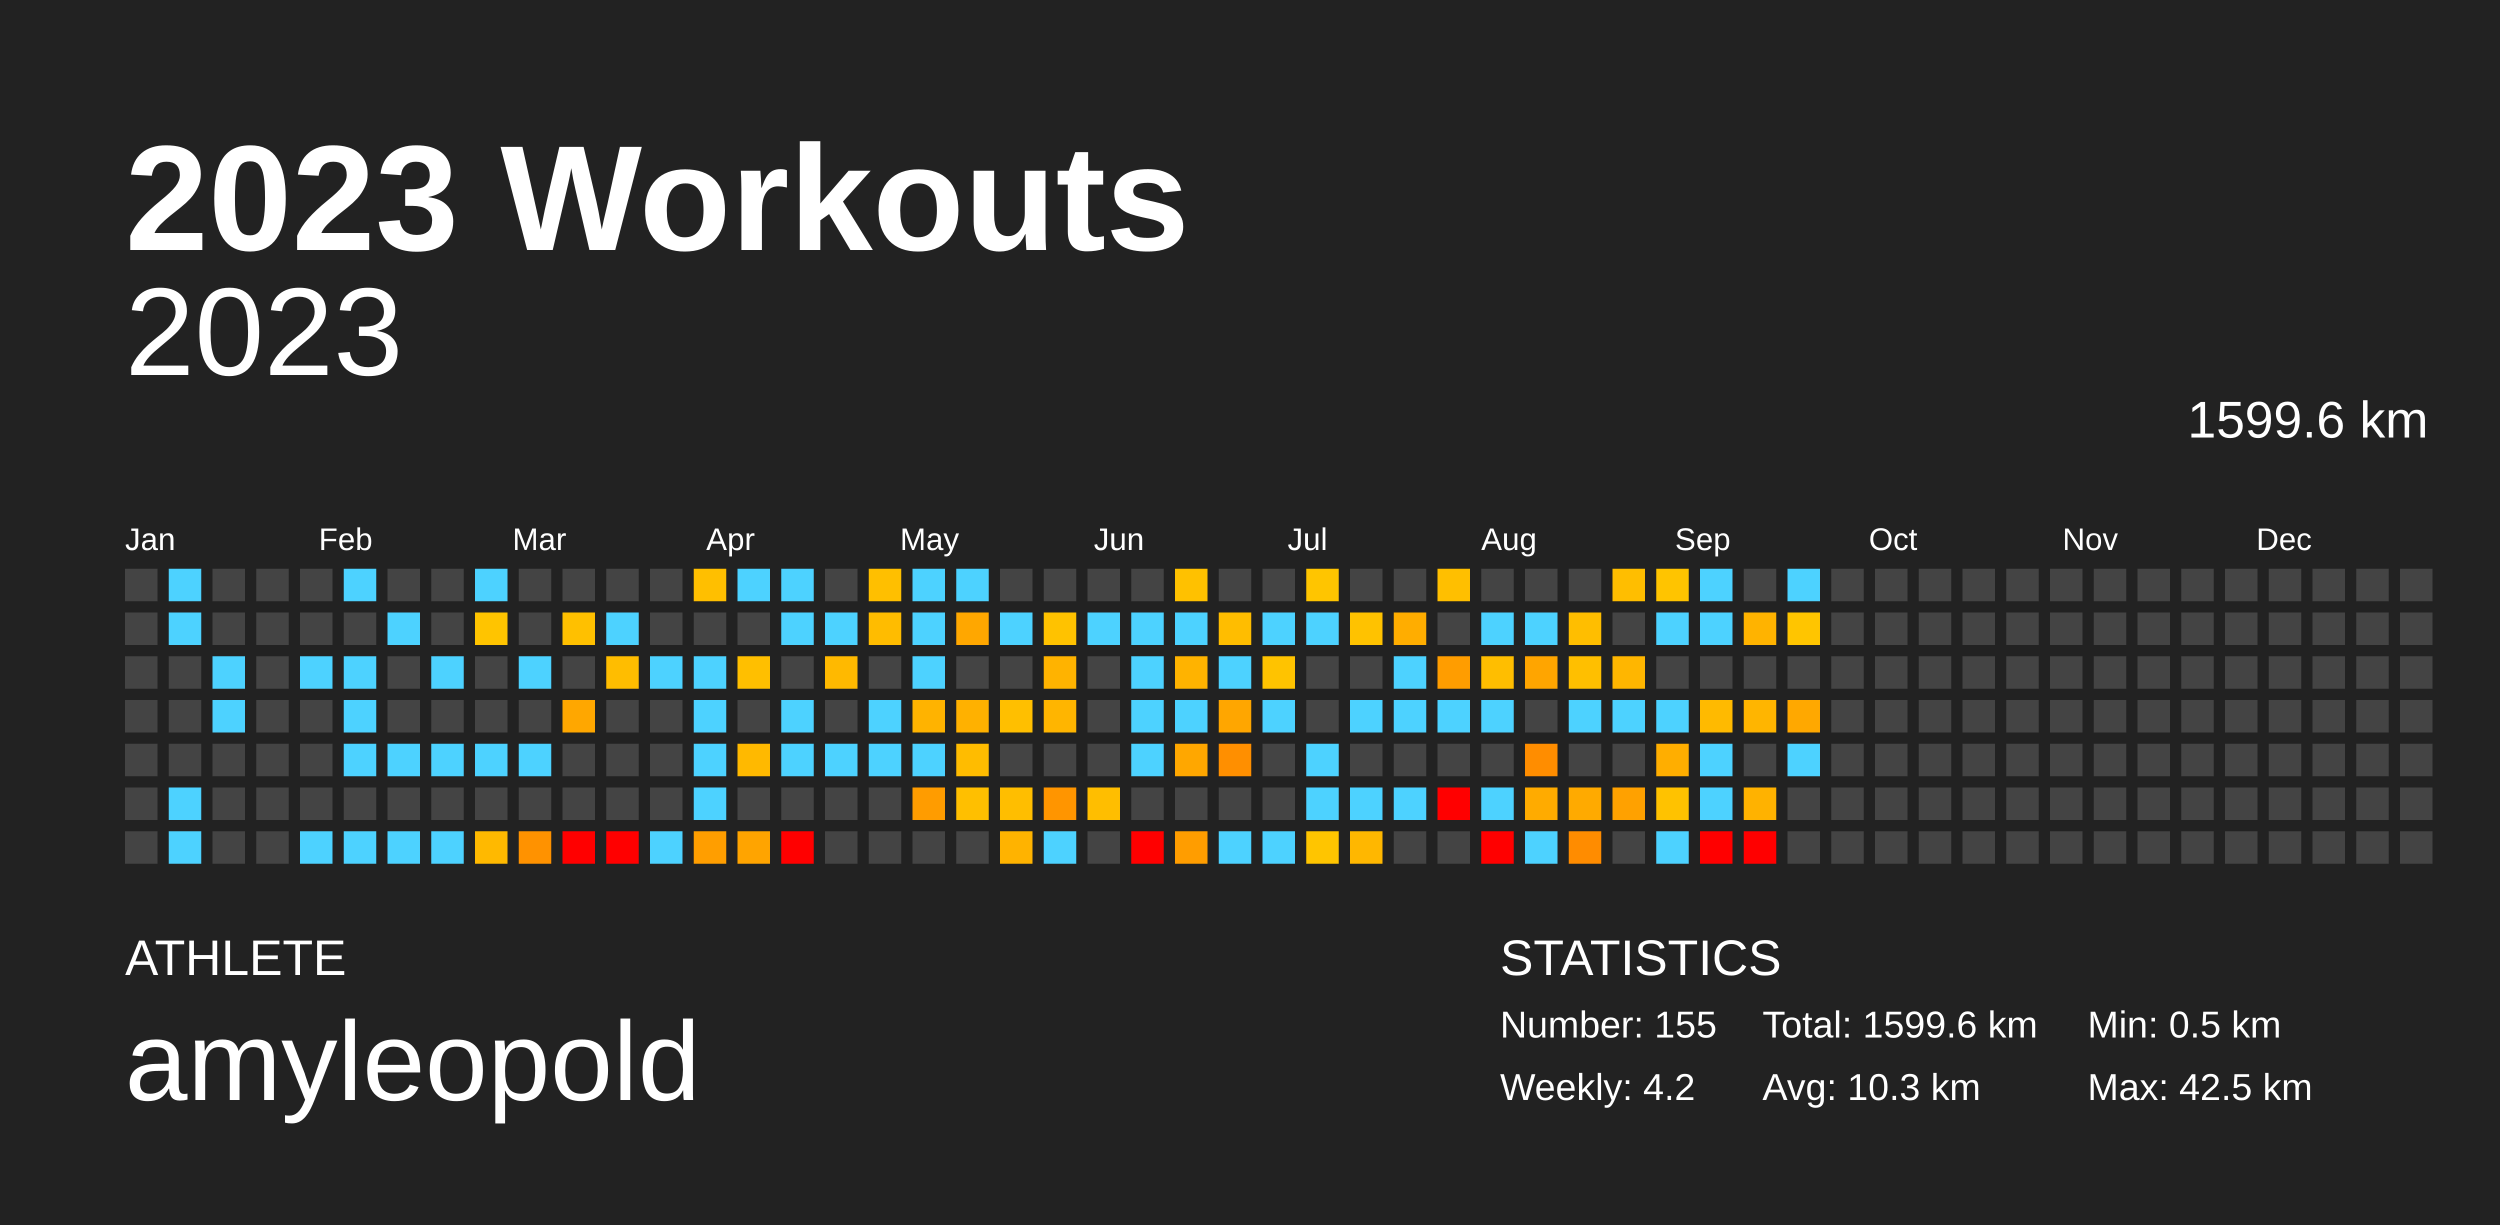
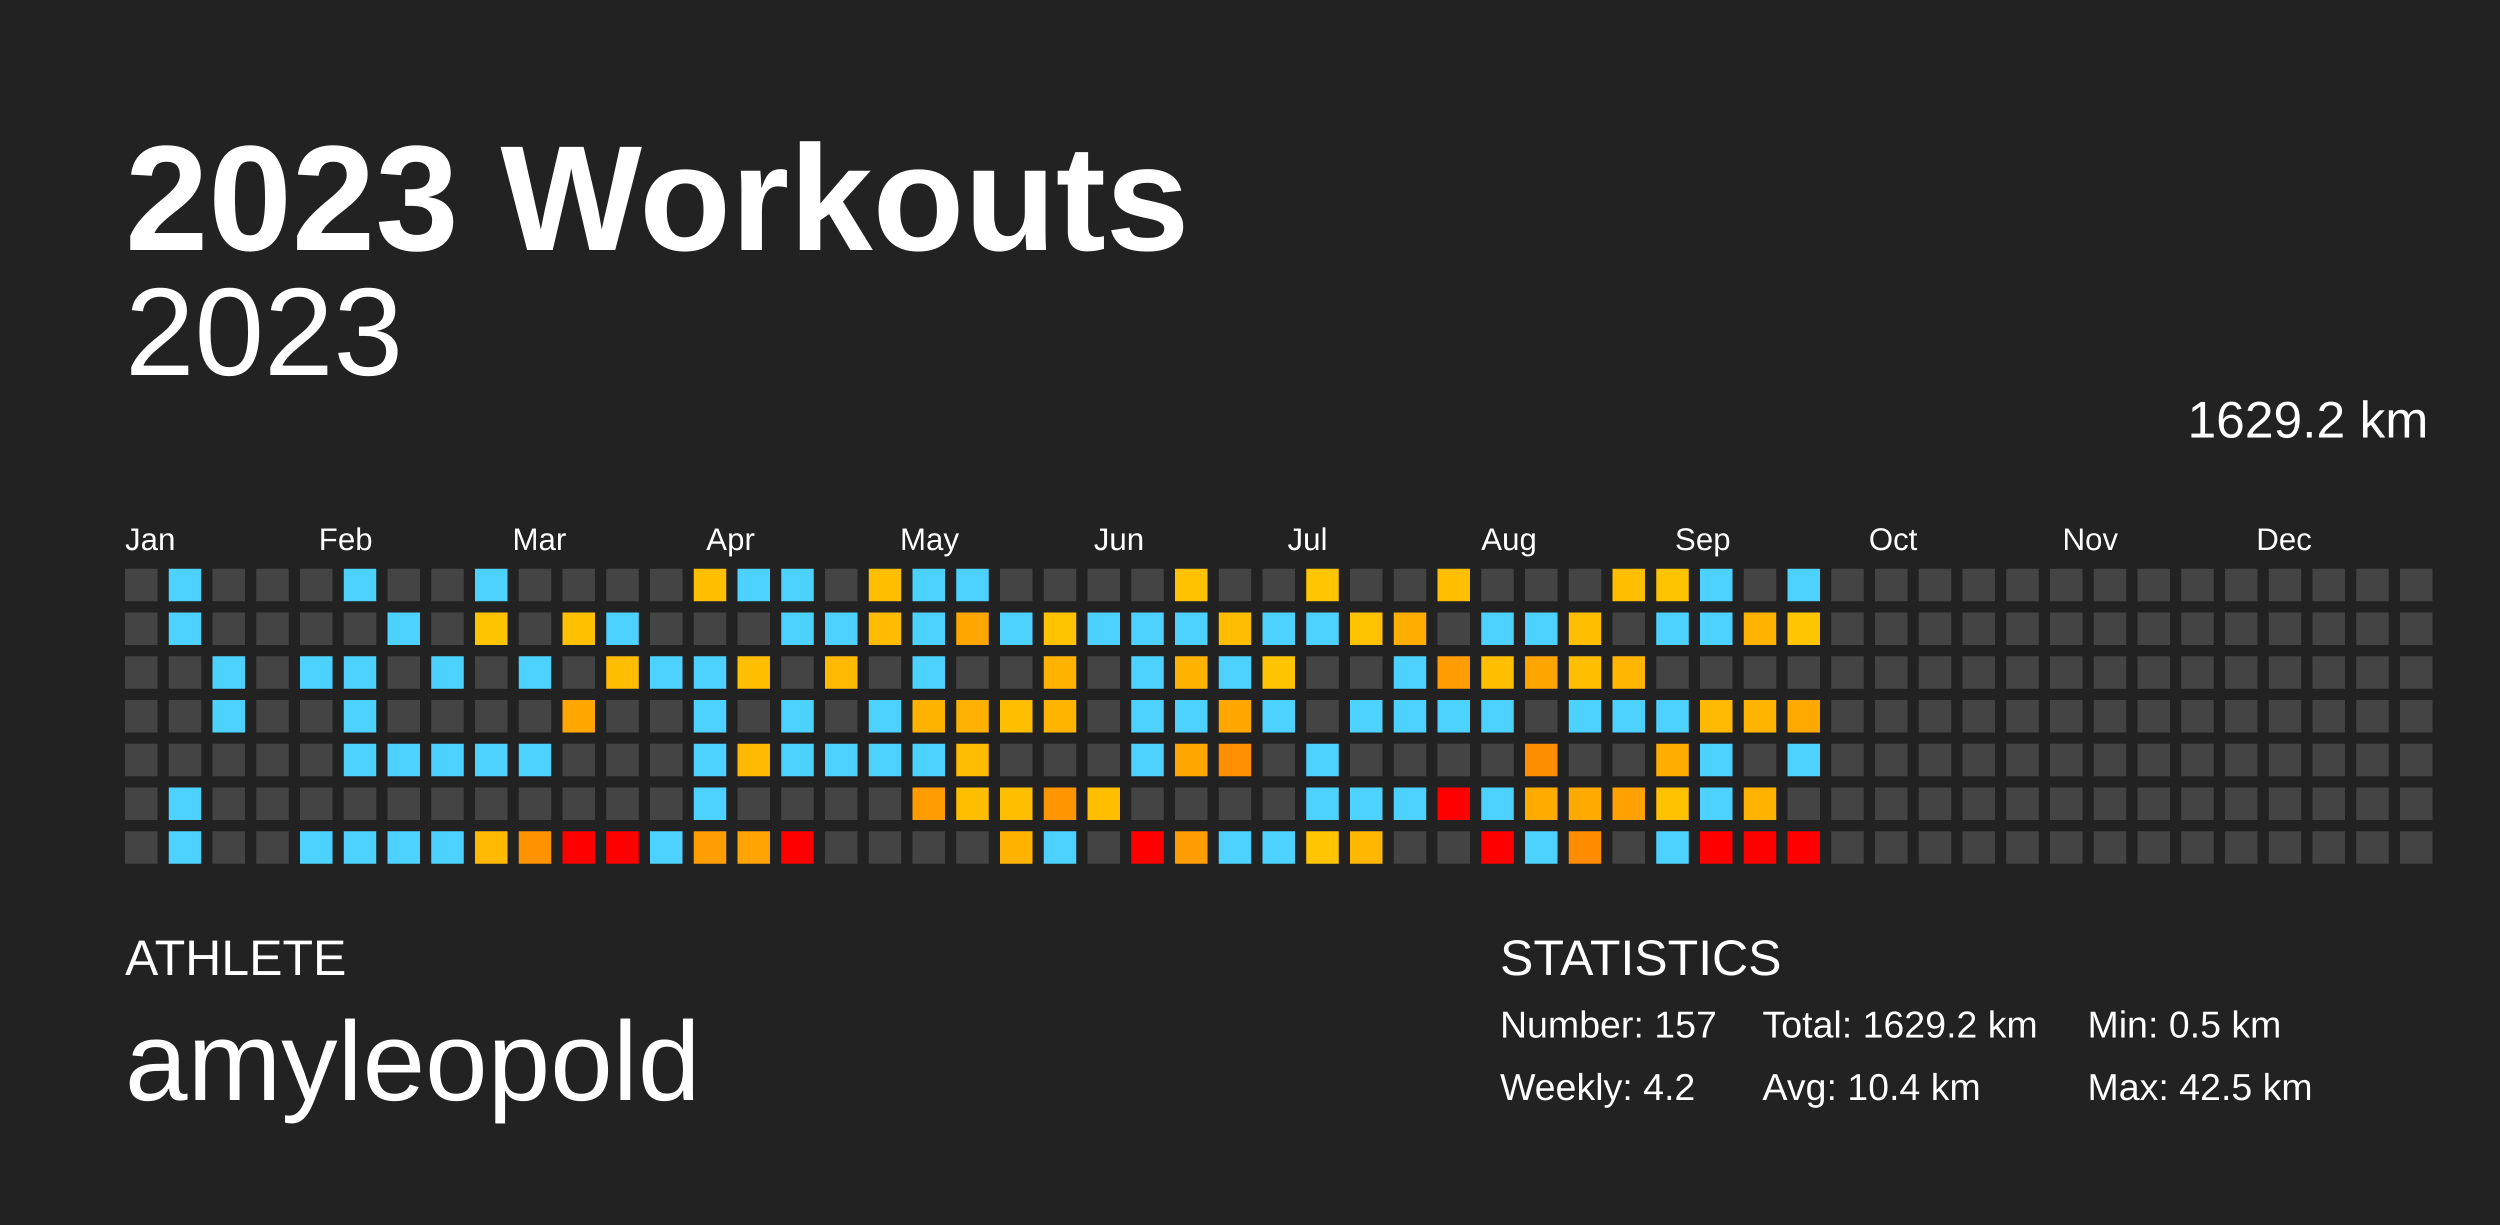
<svg xmlns="http://www.w3.org/2000/svg" baseProfile="full" height="98mm" version="1.1" viewBox="0,0,200,98" width="200mm">
  <defs />
  <rect fill="#222222" height="98" width="200" x="0" y="0" />
  <text fill="#FFFFFF" style="font-size:12px; font-family:Arial; font-weight:bold;" x="10" y="20">2023 Workouts</text>
  <text fill="#FFFFFF" style="font-size:4px; font-family:Arial" x="10" y="78">ATHLETE</text>
  <text fill="#FFFFFF" style="font-size:9px; font-family:Arial" x="10" y="88">amyleopold</text>
  <text fill="#FFFFFF" style="font-size:4px; font-family:Arial" x="120" y="78">STATISTICS</text>
-   <text fill="#FFFFFF" style="font-size:3px; font-family:Arial" x="120" y="83">Number: 155</text>
+   <text fill="#FFFFFF" style="font-size:3px; font-family:Arial" x="120" y="83">Number: 157</text>
  <text fill="#FFFFFF" style="font-size:3px; font-family:Arial" x="120" y="88">Weekly: 4.2</text>
-   <text fill="#FFFFFF" style="font-size:3px; font-family:Arial" x="141" y="83">Total: 1599.6 km</text>
-   <text fill="#FFFFFF" style="font-size:3px; font-family:Arial" x="141" y="88">Avg: 10.3 km</text>
+   <text fill="#FFFFFF" style="font-size:3px; font-family:Arial" x="141" y="83">Total: 1629.2 km</text>
+   <text fill="#FFFFFF" style="font-size:3px; font-family:Arial" x="141" y="88">Avg: 10.4 km</text>
  <text fill="#FFFFFF" style="font-size:3px; font-family:Arial" x="167" y="83">Min: 0.5 km</text>
  <text fill="#FFFFFF" style="font-size:3px; font-family:Arial" x="167" y="88">Max: 42.5 km</text>
  <text alignment-baseline="hanging" fill="#FFFFFF" style="font-size:10.0px; font-family:Arial;" x="10" y="30">2023</text>
-   <text alignment-baseline="hanging" fill="#FFFFFF" style="font-size:4.125px; font-family:Arial;" x="175" y="35">1599.6 km</text>
+   <text alignment-baseline="hanging" fill="#FFFFFF" style="font-size:4.125px; font-family:Arial;" x="175" y="35">1629.2 km</text>
  <text fill="#FFFFFF" style="font-size:2.5px; font-family:Arial" x="10.0" y="44">Jan</text>
  <text fill="#FFFFFF" style="font-size:2.5px; font-family:Arial" x="25.5" y="44">Feb</text>
  <text fill="#FFFFFF" style="font-size:2.5px; font-family:Arial" x="41.0" y="44">Mar</text>
  <text fill="#FFFFFF" style="font-size:2.5px; font-family:Arial" x="56.5" y="44">Apr</text>
  <text fill="#FFFFFF" style="font-size:2.5px; font-family:Arial" x="72.0" y="44">May</text>
  <text fill="#FFFFFF" style="font-size:2.5px; font-family:Arial" x="87.5" y="44">Jun</text>
  <text fill="#FFFFFF" style="font-size:2.5px; font-family:Arial" x="103.0" y="44">Jul</text>
  <text fill="#FFFFFF" style="font-size:2.5px; font-family:Arial" x="118.5" y="44">Aug</text>
  <text fill="#FFFFFF" style="font-size:2.5px; font-family:Arial" x="134.0" y="44">Sep</text>
  <text fill="#FFFFFF" style="font-size:2.5px; font-family:Arial" x="149.5" y="44">Oct</text>
  <text fill="#FFFFFF" style="font-size:2.5px; font-family:Arial" x="165.0" y="44">Nov</text>
  <text fill="#FFFFFF" style="font-size:2.5px; font-family:Arial" x="180.5" y="44">Dec</text>
  <rect fill="#444444" height="2.6" width="2.6" x="10.0" y="45.5" />
  <rect fill="#444444" height="2.6" width="2.6" x="10.0" y="49.0" />
  <rect fill="#444444" height="2.6" width="2.6" x="10.0" y="52.5" />
  <rect fill="#444444" height="2.6" width="2.6" x="10.0" y="56.0" />
  <rect fill="#444444" height="2.6" width="2.6" x="10.0" y="59.5" />
  <rect fill="#444444" height="2.6" width="2.6" x="10.0" y="63.0" />
  <rect fill="#444444" height="2.6" width="2.6" x="10.0" y="66.5" />
  <rect fill="#4dd2ff" height="2.6" width="2.6" x="13.5" y="45.5" />
  <rect fill="#4dd2ff" height="2.6" width="2.6" x="13.5" y="49.0" />
  <rect fill="#444444" height="2.6" width="2.6" x="13.5" y="52.5" />
  <rect fill="#444444" height="2.6" width="2.6" x="13.5" y="56.0" />
  <rect fill="#444444" height="2.6" width="2.6" x="13.5" y="59.5" />
  <rect fill="#4dd2ff" height="2.6" width="2.6" x="13.5" y="63.0" />
  <rect fill="#4dd2ff" height="2.6" width="2.6" x="13.5" y="66.5" />
  <rect fill="#444444" height="2.6" width="2.6" x="17.0" y="45.5" />
  <rect fill="#444444" height="2.6" width="2.6" x="17.0" y="49.0" />
  <rect fill="#4dd2ff" height="2.6" width="2.6" x="17.0" y="52.5" />
  <rect fill="#4dd2ff" height="2.6" width="2.6" x="17.0" y="56.0" />
  <rect fill="#444444" height="2.6" width="2.6" x="17.0" y="59.5" />
  <rect fill="#444444" height="2.6" width="2.6" x="17.0" y="63.0" />
  <rect fill="#444444" height="2.6" width="2.6" x="17.0" y="66.5" />
  <rect fill="#444444" height="2.6" width="2.6" x="20.5" y="45.5" />
  <rect fill="#444444" height="2.6" width="2.6" x="20.5" y="49.0" />
  <rect fill="#444444" height="2.6" width="2.6" x="20.5" y="52.5" />
  <rect fill="#444444" height="2.6" width="2.6" x="20.5" y="56.0" />
  <rect fill="#444444" height="2.6" width="2.6" x="20.5" y="59.5" />
  <rect fill="#444444" height="2.6" width="2.6" x="20.5" y="63.0" />
  <rect fill="#444444" height="2.6" width="2.6" x="20.5" y="66.5" />
  <rect fill="#444444" height="2.6" width="2.6" x="24.0" y="45.5" />
  <rect fill="#444444" height="2.6" width="2.6" x="24.0" y="49.0" />
  <rect fill="#4dd2ff" height="2.6" width="2.6" x="24.0" y="52.5" />
  <rect fill="#444444" height="2.6" width="2.6" x="24.0" y="56.0" />
  <rect fill="#444444" height="2.6" width="2.6" x="24.0" y="59.5" />
  <rect fill="#444444" height="2.6" width="2.6" x="24.0" y="63.0" />
  <rect fill="#4dd2ff" height="2.6" width="2.6" x="24.0" y="66.5" />
  <rect fill="#4dd2ff" height="2.6" width="2.6" x="27.5" y="45.5" />
  <rect fill="#444444" height="2.6" width="2.6" x="27.5" y="49.0" />
  <rect fill="#4dd2ff" height="2.6" width="2.6" x="27.5" y="52.5" />
  <rect fill="#4dd2ff" height="2.6" width="2.6" x="27.5" y="56.0" />
  <rect fill="#4dd2ff" height="2.6" width="2.6" x="27.5" y="59.5" />
  <rect fill="#444444" height="2.6" width="2.6" x="27.5" y="63.0" />
  <rect fill="#4dd2ff" height="2.6" width="2.6" x="27.5" y="66.5" />
  <rect fill="#444444" height="2.6" width="2.6" x="31.0" y="45.5" />
  <rect fill="#4dd2ff" height="2.6" width="2.6" x="31.0" y="49.0" />
  <rect fill="#444444" height="2.6" width="2.6" x="31.0" y="52.5" />
  <rect fill="#444444" height="2.6" width="2.6" x="31.0" y="56.0" />
  <rect fill="#4dd2ff" height="2.6" width="2.6" x="31.0" y="59.5" />
  <rect fill="#444444" height="2.6" width="2.6" x="31.0" y="63.0" />
  <rect fill="#4dd2ff" height="2.6" width="2.6" x="31.0" y="66.5" />
  <rect fill="#444444" height="2.6" width="2.6" x="34.5" y="45.5" />
  <rect fill="#444444" height="2.6" width="2.6" x="34.5" y="49.0" />
  <rect fill="#4dd2ff" height="2.6" width="2.6" x="34.5" y="52.5" />
  <rect fill="#444444" height="2.6" width="2.6" x="34.5" y="56.0" />
  <rect fill="#4dd2ff" height="2.6" width="2.6" x="34.5" y="59.5" />
  <rect fill="#444444" height="2.6" width="2.6" x="34.5" y="63.0" />
  <rect fill="#4dd2ff" height="2.6" width="2.6" x="34.5" y="66.5" />
  <rect fill="#4dd2ff" height="2.6" width="2.6" x="38.0" y="45.5" />
  <rect fill="#ffc400" height="2.6" width="2.6" x="38.0" y="49.0" />
  <rect fill="#444444" height="2.6" width="2.6" x="38.0" y="52.5" />
  <rect fill="#444444" height="2.6" width="2.6" x="38.0" y="56.0" />
  <rect fill="#4dd2ff" height="2.6" width="2.6" x="38.0" y="59.5" />
  <rect fill="#444444" height="2.6" width="2.6" x="38.0" y="63.0" />
  <rect fill="#ffb900" height="2.6" width="2.6" x="38.0" y="66.5" />
  <rect fill="#444444" height="2.6" width="2.6" x="41.5" y="45.5" />
  <rect fill="#444444" height="2.6" width="2.6" x="41.5" y="49.0" />
  <rect fill="#4dd2ff" height="2.6" width="2.6" x="41.5" y="52.5" />
  <rect fill="#444444" height="2.6" width="2.6" x="41.5" y="56.0" />
  <rect fill="#4dd2ff" height="2.6" width="2.6" x="41.5" y="59.5" />
  <rect fill="#444444" height="2.6" width="2.6" x="41.5" y="63.0" />
  <rect fill="#ff9200" height="2.6" width="2.6" x="41.5" y="66.5" />
  <rect fill="#444444" height="2.6" width="2.6" x="45.0" y="45.5" />
  <rect fill="#ffc000" height="2.6" width="2.6" x="45.0" y="49.0" />
  <rect fill="#444444" height="2.6" width="2.6" x="45.0" y="52.5" />
  <rect fill="#ffa700" height="2.6" width="2.6" x="45.0" y="56.0" />
  <rect fill="#444444" height="2.6" width="2.6" x="45.0" y="59.5" />
  <rect fill="#444444" height="2.6" width="2.6" x="45.0" y="63.0" />
  <rect fill="red" height="2.6" width="2.6" x="45.0" y="66.5" />
  <rect fill="#444444" height="2.6" width="2.6" x="48.5" y="45.5" />
  <rect fill="#4dd2ff" height="2.6" width="2.6" x="48.5" y="49.0" />
  <rect fill="#ffbd00" height="2.6" width="2.6" x="48.5" y="52.5" />
  <rect fill="#444444" height="2.6" width="2.6" x="48.5" y="56.0" />
  <rect fill="#444444" height="2.6" width="2.6" x="48.5" y="59.5" />
  <rect fill="#444444" height="2.6" width="2.6" x="48.5" y="63.0" />
  <rect fill="red" height="2.6" width="2.6" x="48.5" y="66.5" />
  <rect fill="#444444" height="2.6" width="2.6" x="52.0" y="45.5" />
  <rect fill="#444444" height="2.6" width="2.6" x="52.0" y="49.0" />
  <rect fill="#4dd2ff" height="2.6" width="2.6" x="52.0" y="52.5" />
  <rect fill="#444444" height="2.6" width="2.6" x="52.0" y="56.0" />
  <rect fill="#444444" height="2.6" width="2.6" x="52.0" y="59.5" />
  <rect fill="#444444" height="2.6" width="2.6" x="52.0" y="63.0" />
  <rect fill="#4dd2ff" height="2.6" width="2.6" x="52.0" y="66.5" />
  <rect fill="#ffbf00" height="2.6" width="2.6" x="55.5" y="45.5" />
  <rect fill="#444444" height="2.6" width="2.6" x="55.5" y="49.0" />
  <rect fill="#4dd2ff" height="2.6" width="2.6" x="55.5" y="52.5" />
  <rect fill="#4dd2ff" height="2.6" width="2.6" x="55.5" y="56.0" />
  <rect fill="#4dd2ff" height="2.6" width="2.6" x="55.5" y="59.5" />
  <rect fill="#4dd2ff" height="2.6" width="2.6" x="55.5" y="63.0" />
  <rect fill="#ff9e00" height="2.6" width="2.6" x="55.5" y="66.5" />
  <rect fill="#4dd2ff" height="2.6" width="2.6" x="59.0" y="45.5" />
  <rect fill="#444444" height="2.6" width="2.6" x="59.0" y="49.0" />
  <rect fill="#ffbf00" height="2.6" width="2.6" x="59.0" y="52.5" />
  <rect fill="#444444" height="2.6" width="2.6" x="59.0" y="56.0" />
  <rect fill="#ffb900" height="2.6" width="2.6" x="59.0" y="59.5" />
  <rect fill="#444444" height="2.6" width="2.6" x="59.0" y="63.0" />
  <rect fill="#ffa400" height="2.6" width="2.6" x="59.0" y="66.5" />
  <rect fill="#4dd2ff" height="2.6" width="2.6" x="62.5" y="45.5" />
  <rect fill="#4dd2ff" height="2.6" width="2.6" x="62.5" y="49.0" />
  <rect fill="#444444" height="2.6" width="2.6" x="62.5" y="52.5" />
  <rect fill="#4dd2ff" height="2.6" width="2.6" x="62.5" y="56.0" />
  <rect fill="#4dd2ff" height="2.6" width="2.6" x="62.5" y="59.5" />
  <rect fill="#444444" height="2.6" width="2.6" x="62.5" y="63.0" />
  <rect fill="red" height="2.6" width="2.6" x="62.5" y="66.5" />
  <rect fill="#444444" height="2.6" width="2.6" x="66.0" y="45.5" />
  <rect fill="#4dd2ff" height="2.6" width="2.6" x="66.0" y="49.0" />
  <rect fill="#ffb900" height="2.6" width="2.6" x="66.0" y="52.5" />
  <rect fill="#444444" height="2.6" width="2.6" x="66.0" y="56.0" />
  <rect fill="#4dd2ff" height="2.6" width="2.6" x="66.0" y="59.5" />
  <rect fill="#444444" height="2.6" width="2.6" x="66.0" y="63.0" />
  <rect fill="#444444" height="2.6" width="2.6" x="66.0" y="66.5" />
  <rect fill="#ffbf00" height="2.6" width="2.6" x="69.5" y="45.5" />
  <rect fill="#ffbc00" height="2.6" width="2.6" x="69.5" y="49.0" />
  <rect fill="#444444" height="2.6" width="2.6" x="69.5" y="52.5" />
  <rect fill="#4dd2ff" height="2.6" width="2.6" x="69.5" y="56.0" />
  <rect fill="#4dd2ff" height="2.6" width="2.6" x="69.5" y="59.5" />
  <rect fill="#444444" height="2.6" width="2.6" x="69.5" y="63.0" />
  <rect fill="#444444" height="2.6" width="2.6" x="69.5" y="66.5" />
  <rect fill="#4dd2ff" height="2.6" width="2.6" x="73.0" y="45.5" />
  <rect fill="#4dd2ff" height="2.6" width="2.6" x="73.0" y="49.0" />
  <rect fill="#4dd2ff" height="2.6" width="2.6" x="73.0" y="52.5" />
  <rect fill="#ffb300" height="2.6" width="2.6" x="73.0" y="56.0" />
  <rect fill="#4dd2ff" height="2.6" width="2.6" x="73.0" y="59.5" />
  <rect fill="#ff9c00" height="2.6" width="2.6" x="73.0" y="63.0" />
  <rect fill="#444444" height="2.6" width="2.6" x="73.0" y="66.5" />
  <rect fill="#4dd2ff" height="2.6" width="2.6" x="76.5" y="45.5" />
  <rect fill="#ffa700" height="2.6" width="2.6" x="76.5" y="49.0" />
  <rect fill="#444444" height="2.6" width="2.6" x="76.5" y="52.5" />
  <rect fill="#ffb100" height="2.6" width="2.6" x="76.5" y="56.0" />
  <rect fill="#ffbc00" height="2.6" width="2.6" x="76.5" y="59.5" />
  <rect fill="#ffbf00" height="2.6" width="2.6" x="76.5" y="63.0" />
  <rect fill="#444444" height="2.6" width="2.6" x="76.5" y="66.5" />
  <rect fill="#444444" height="2.6" width="2.6" x="80.0" y="45.5" />
  <rect fill="#4dd2ff" height="2.6" width="2.6" x="80.0" y="49.0" />
  <rect fill="#444444" height="2.6" width="2.6" x="80.0" y="52.5" />
  <rect fill="#ffbf00" height="2.6" width="2.6" x="80.0" y="56.0" />
  <rect fill="#444444" height="2.6" width="2.6" x="80.0" y="59.5" />
  <rect fill="#ffbe00" height="2.6" width="2.6" x="80.0" y="63.0" />
  <rect fill="#ffb300" height="2.6" width="2.6" x="80.0" y="66.5" />
  <rect fill="#444444" height="2.6" width="2.6" x="83.5" y="45.5" />
  <rect fill="#ffc200" height="2.6" width="2.6" x="83.5" y="49.0" />
  <rect fill="#ffb300" height="2.6" width="2.6" x="83.5" y="52.5" />
  <rect fill="#ffb500" height="2.6" width="2.6" x="83.5" y="56.0" />
  <rect fill="#444444" height="2.6" width="2.6" x="83.5" y="59.5" />
  <rect fill="#ff9500" height="2.6" width="2.6" x="83.5" y="63.0" />
  <rect fill="#4dd2ff" height="2.6" width="2.6" x="83.5" y="66.5" />
  <rect fill="#444444" height="2.6" width="2.6" x="87.0" y="45.5" />
  <rect fill="#4dd2ff" height="2.6" width="2.6" x="87.0" y="49.0" />
  <rect fill="#444444" height="2.6" width="2.6" x="87.0" y="52.5" />
  <rect fill="#444444" height="2.6" width="2.6" x="87.0" y="56.0" />
  <rect fill="#444444" height="2.6" width="2.6" x="87.0" y="59.5" />
  <rect fill="#ffbe00" height="2.6" width="2.6" x="87.0" y="63.0" />
  <rect fill="#444444" height="2.6" width="2.6" x="87.0" y="66.5" />
  <rect fill="#444444" height="2.6" width="2.6" x="90.5" y="45.5" />
  <rect fill="#4dd2ff" height="2.6" width="2.6" x="90.5" y="49.0" />
  <rect fill="#4dd2ff" height="2.6" width="2.6" x="90.5" y="52.5" />
  <rect fill="#4dd2ff" height="2.6" width="2.6" x="90.5" y="56.0" />
  <rect fill="#4dd2ff" height="2.6" width="2.6" x="90.5" y="59.5" />
  <rect fill="#444444" height="2.6" width="2.6" x="90.5" y="63.0" />
  <rect fill="red" height="2.6" width="2.6" x="90.5" y="66.5" />
  <rect fill="#ffc100" height="2.6" width="2.6" x="94.0" y="45.5" />
  <rect fill="#4dd2ff" height="2.6" width="2.6" x="94.0" y="49.0" />
  <rect fill="#ffb300" height="2.6" width="2.6" x="94.0" y="52.5" />
  <rect fill="#4dd2ff" height="2.6" width="2.6" x="94.0" y="56.0" />
  <rect fill="#ffa700" height="2.6" width="2.6" x="94.0" y="59.5" />
  <rect fill="#444444" height="2.6" width="2.6" x="94.0" y="63.0" />
  <rect fill="#ff9d00" height="2.6" width="2.6" x="94.0" y="66.5" />
  <rect fill="#444444" height="2.6" width="2.6" x="97.5" y="45.5" />
  <rect fill="#ffbd00" height="2.6" width="2.6" x="97.5" y="49.0" />
  <rect fill="#4dd2ff" height="2.6" width="2.6" x="97.5" y="52.5" />
  <rect fill="#ffa600" height="2.6" width="2.6" x="97.5" y="56.0" />
  <rect fill="#ff8f00" height="2.6" width="2.6" x="97.5" y="59.5" />
  <rect fill="#444444" height="2.6" width="2.6" x="97.5" y="63.0" />
  <rect fill="#4dd2ff" height="2.6" width="2.6" x="97.5" y="66.5" />
  <rect fill="#444444" height="2.6" width="2.6" x="101.0" y="45.5" />
  <rect fill="#4dd2ff" height="2.6" width="2.6" x="101.0" y="49.0" />
  <rect fill="#ffc300" height="2.6" width="2.6" x="101.0" y="52.5" />
  <rect fill="#4dd2ff" height="2.6" width="2.6" x="101.0" y="56.0" />
  <rect fill="#444444" height="2.6" width="2.6" x="101.0" y="59.5" />
  <rect fill="#444444" height="2.6" width="2.6" x="101.0" y="63.0" />
  <rect fill="#4dd2ff" height="2.6" width="2.6" x="101.0" y="66.5" />
  <rect fill="#ffc500" height="2.6" width="2.6" x="104.5" y="45.5" />
  <rect fill="#4dd2ff" height="2.6" width="2.6" x="104.5" y="49.0" />
  <rect fill="#444444" height="2.6" width="2.6" x="104.5" y="52.5" />
  <rect fill="#444444" height="2.6" width="2.6" x="104.5" y="56.0" />
  <rect fill="#4dd2ff" height="2.6" width="2.6" x="104.5" y="59.5" />
  <rect fill="#4dd2ff" height="2.6" width="2.6" x="104.5" y="63.0" />
  <rect fill="#ffc500" height="2.6" width="2.6" x="104.5" y="66.5" />
  <rect fill="#444444" height="2.6" width="2.6" x="108.0" y="45.5" />
  <rect fill="#ffc200" height="2.6" width="2.6" x="108.0" y="49.0" />
  <rect fill="#444444" height="2.6" width="2.6" x="108.0" y="52.5" />
  <rect fill="#4dd2ff" height="2.6" width="2.6" x="108.0" y="56.0" />
  <rect fill="#444444" height="2.6" width="2.6" x="108.0" y="59.5" />
  <rect fill="#4dd2ff" height="2.6" width="2.6" x="108.0" y="63.0" />
  <rect fill="#ffb700" height="2.6" width="2.6" x="108.0" y="66.5" />
  <rect fill="#444444" height="2.6" width="2.6" x="111.5" y="45.5" />
  <rect fill="#ffad00" height="2.6" width="2.6" x="111.5" y="49.0" />
  <rect fill="#4dd2ff" height="2.6" width="2.6" x="111.5" y="52.5" />
  <rect fill="#4dd2ff" height="2.6" width="2.6" x="111.5" y="56.0" />
  <rect fill="#444444" height="2.6" width="2.6" x="111.5" y="59.5" />
  <rect fill="#4dd2ff" height="2.6" width="2.6" x="111.5" y="63.0" />
  <rect fill="#444444" height="2.6" width="2.6" x="111.5" y="66.5" />
  <rect fill="#ffbf00" height="2.6" width="2.6" x="115.0" y="45.5" />
  <rect fill="#444444" height="2.6" width="2.6" x="115.0" y="49.0" />
  <rect fill="#ff9d00" height="2.6" width="2.6" x="115.0" y="52.5" />
  <rect fill="#4dd2ff" height="2.6" width="2.6" x="115.0" y="56.0" />
  <rect fill="#444444" height="2.6" width="2.6" x="115.0" y="59.5" />
  <rect fill="red" height="2.6" width="2.6" x="115.0" y="63.0" />
  <rect fill="#444444" height="2.6" width="2.6" x="115.0" y="66.5" />
  <rect fill="#444444" height="2.6" width="2.6" x="118.5" y="45.5" />
  <rect fill="#4dd2ff" height="2.6" width="2.6" x="118.5" y="49.0" />
  <rect fill="#ffbe00" height="2.6" width="2.6" x="118.5" y="52.5" />
  <rect fill="#4dd2ff" height="2.6" width="2.6" x="118.5" y="56.0" />
  <rect fill="#444444" height="2.6" width="2.6" x="118.5" y="59.5" />
  <rect fill="#4dd2ff" height="2.6" width="2.6" x="118.5" y="63.0" />
  <rect fill="red" height="2.6" width="2.6" x="118.5" y="66.5" />
  <rect fill="#444444" height="2.6" width="2.6" x="122.0" y="45.5" />
  <rect fill="#4dd2ff" height="2.6" width="2.6" x="122.0" y="49.0" />
  <rect fill="#ffa500" height="2.6" width="2.6" x="122.0" y="52.5" />
  <rect fill="#444444" height="2.6" width="2.6" x="122.0" y="56.0" />
  <rect fill="#ff8d00" height="2.6" width="2.6" x="122.0" y="59.5" />
  <rect fill="#ffab00" height="2.6" width="2.6" x="122.0" y="63.0" />
  <rect fill="#4dd2ff" height="2.6" width="2.6" x="122.0" y="66.5" />
  <rect fill="#444444" height="2.6" width="2.6" x="125.5" y="45.5" />
  <rect fill="#ffbe00" height="2.6" width="2.6" x="125.5" y="49.0" />
  <rect fill="#ffbf00" height="2.6" width="2.6" x="125.5" y="52.5" />
  <rect fill="#4dd2ff" height="2.6" width="2.6" x="125.5" y="56.0" />
  <rect fill="#444444" height="2.6" width="2.6" x="125.5" y="59.5" />
  <rect fill="#ffaa00" height="2.6" width="2.6" x="125.5" y="63.0" />
  <rect fill="#ff8c00" height="2.6" width="2.6" x="125.5" y="66.5" />
  <rect fill="#ffbe00" height="2.6" width="2.6" x="129.0" y="45.5" />
  <rect fill="#444444" height="2.6" width="2.6" x="129.0" y="49.0" />
  <rect fill="#ffb600" height="2.6" width="2.6" x="129.0" y="52.5" />
  <rect fill="#4dd2ff" height="2.6" width="2.6" x="129.0" y="56.0" />
  <rect fill="#444444" height="2.6" width="2.6" x="129.0" y="59.5" />
  <rect fill="#ffa100" height="2.6" width="2.6" x="129.0" y="63.0" />
  <rect fill="#444444" height="2.6" width="2.6" x="129.0" y="66.5" />
  <rect fill="#ffc400" height="2.6" width="2.6" x="132.5" y="45.5" />
  <rect fill="#4dd2ff" height="2.6" width="2.6" x="132.5" y="49.0" />
  <rect fill="#444444" height="2.6" width="2.6" x="132.5" y="52.5" />
  <rect fill="#4dd2ff" height="2.6" width="2.6" x="132.5" y="56.0" />
  <rect fill="#ffae00" height="2.6" width="2.6" x="132.5" y="59.5" />
  <rect fill="#ffc200" height="2.6" width="2.6" x="132.5" y="63.0" />
  <rect fill="#4dd2ff" height="2.6" width="2.6" x="132.5" y="66.5" />
  <rect fill="#4dd2ff" height="2.6" width="2.6" x="136.0" y="45.5" />
  <rect fill="#4dd2ff" height="2.6" width="2.6" x="136.0" y="49.0" />
  <rect fill="#444444" height="2.6" width="2.6" x="136.0" y="52.5" />
  <rect fill="#ffba00" height="2.6" width="2.6" x="136.0" y="56.0" />
  <rect fill="#4dd2ff" height="2.6" width="2.6" x="136.0" y="59.5" />
  <rect fill="#4dd2ff" height="2.6" width="2.6" x="136.0" y="63.0" />
  <rect fill="red" height="2.6" width="2.6" x="136.0" y="66.5" />
  <rect fill="#444444" height="2.6" width="2.6" x="139.5" y="45.5" />
  <rect fill="#ffb300" height="2.6" width="2.6" x="139.5" y="49.0" />
  <rect fill="#444444" height="2.6" width="2.6" x="139.5" y="52.5" />
  <rect fill="#ffb500" height="2.6" width="2.6" x="139.5" y="56.0" />
  <rect fill="#444444" height="2.6" width="2.6" x="139.5" y="59.5" />
  <rect fill="#ffb200" height="2.6" width="2.6" x="139.5" y="63.0" />
  <rect fill="red" height="2.6" width="2.6" x="139.5" y="66.5" />
  <rect fill="#4dd2ff" height="2.6" width="2.6" x="143.0" y="45.5" />
  <rect fill="#ffc500" height="2.6" width="2.6" x="143.0" y="49.0" />
  <rect fill="#444444" height="2.6" width="2.6" x="143.0" y="52.5" />
  <rect fill="#ffa800" height="2.6" width="2.6" x="143.0" y="56.0" />
  <rect fill="#4dd2ff" height="2.6" width="2.6" x="143.0" y="59.5" />
  <rect fill="#444444" height="2.6" width="2.6" x="143.0" y="63.0" />
-   <rect fill="#444444" height="2.6" width="2.6" x="143.0" y="66.5" />
+   <rect fill="red" height="2.6" width="2.6" x="143.0" y="66.5" />
  <rect fill="#444444" height="2.6" width="2.6" x="146.5" y="45.5" />
  <rect fill="#444444" height="2.6" width="2.6" x="146.5" y="49.0" />
  <rect fill="#444444" height="2.6" width="2.6" x="146.5" y="52.5" />
  <rect fill="#444444" height="2.6" width="2.6" x="146.5" y="56.0" />
  <rect fill="#444444" height="2.6" width="2.6" x="146.5" y="59.5" />
  <rect fill="#444444" height="2.6" width="2.6" x="146.5" y="63.0" />
  <rect fill="#444444" height="2.6" width="2.6" x="146.5" y="66.5" />
  <rect fill="#444444" height="2.6" width="2.6" x="150.0" y="45.5" />
  <rect fill="#444444" height="2.6" width="2.6" x="150.0" y="49.0" />
  <rect fill="#444444" height="2.6" width="2.6" x="150.0" y="52.5" />
  <rect fill="#444444" height="2.6" width="2.6" x="150.0" y="56.0" />
  <rect fill="#444444" height="2.6" width="2.6" x="150.0" y="59.5" />
  <rect fill="#444444" height="2.6" width="2.6" x="150.0" y="63.0" />
  <rect fill="#444444" height="2.6" width="2.6" x="150.0" y="66.5" />
  <rect fill="#444444" height="2.6" width="2.6" x="153.5" y="45.5" />
  <rect fill="#444444" height="2.6" width="2.6" x="153.5" y="49.0" />
  <rect fill="#444444" height="2.6" width="2.6" x="153.5" y="52.5" />
  <rect fill="#444444" height="2.6" width="2.6" x="153.5" y="56.0" />
  <rect fill="#444444" height="2.6" width="2.6" x="153.5" y="59.5" />
  <rect fill="#444444" height="2.6" width="2.6" x="153.5" y="63.0" />
  <rect fill="#444444" height="2.6" width="2.6" x="153.5" y="66.5" />
  <rect fill="#444444" height="2.6" width="2.6" x="157.0" y="45.5" />
  <rect fill="#444444" height="2.6" width="2.6" x="157.0" y="49.0" />
  <rect fill="#444444" height="2.6" width="2.6" x="157.0" y="52.5" />
  <rect fill="#444444" height="2.6" width="2.6" x="157.0" y="56.0" />
  <rect fill="#444444" height="2.6" width="2.6" x="157.0" y="59.5" />
  <rect fill="#444444" height="2.6" width="2.6" x="157.0" y="63.0" />
  <rect fill="#444444" height="2.6" width="2.6" x="157.0" y="66.5" />
  <rect fill="#444444" height="2.6" width="2.6" x="160.5" y="45.5" />
  <rect fill="#444444" height="2.6" width="2.6" x="160.5" y="49.0" />
  <rect fill="#444444" height="2.6" width="2.6" x="160.5" y="52.5" />
  <rect fill="#444444" height="2.6" width="2.6" x="160.5" y="56.0" />
  <rect fill="#444444" height="2.6" width="2.6" x="160.5" y="59.5" />
  <rect fill="#444444" height="2.6" width="2.6" x="160.5" y="63.0" />
  <rect fill="#444444" height="2.6" width="2.6" x="160.5" y="66.5" />
  <rect fill="#444444" height="2.6" width="2.6" x="164.0" y="45.5" />
  <rect fill="#444444" height="2.6" width="2.6" x="164.0" y="49.0" />
  <rect fill="#444444" height="2.6" width="2.6" x="164.0" y="52.5" />
  <rect fill="#444444" height="2.6" width="2.6" x="164.0" y="56.0" />
  <rect fill="#444444" height="2.6" width="2.6" x="164.0" y="59.5" />
  <rect fill="#444444" height="2.6" width="2.6" x="164.0" y="63.0" />
  <rect fill="#444444" height="2.6" width="2.6" x="164.0" y="66.5" />
  <rect fill="#444444" height="2.6" width="2.6" x="167.5" y="45.5" />
  <rect fill="#444444" height="2.6" width="2.6" x="167.5" y="49.0" />
  <rect fill="#444444" height="2.6" width="2.6" x="167.5" y="52.5" />
  <rect fill="#444444" height="2.6" width="2.6" x="167.5" y="56.0" />
  <rect fill="#444444" height="2.6" width="2.6" x="167.5" y="59.5" />
  <rect fill="#444444" height="2.6" width="2.6" x="167.5" y="63.0" />
  <rect fill="#444444" height="2.6" width="2.6" x="167.5" y="66.5" />
  <rect fill="#444444" height="2.6" width="2.6" x="171.0" y="45.5" />
  <rect fill="#444444" height="2.6" width="2.6" x="171.0" y="49.0" />
  <rect fill="#444444" height="2.6" width="2.6" x="171.0" y="52.5" />
  <rect fill="#444444" height="2.6" width="2.6" x="171.0" y="56.0" />
  <rect fill="#444444" height="2.6" width="2.6" x="171.0" y="59.5" />
  <rect fill="#444444" height="2.6" width="2.6" x="171.0" y="63.0" />
  <rect fill="#444444" height="2.6" width="2.6" x="171.0" y="66.5" />
  <rect fill="#444444" height="2.6" width="2.6" x="174.5" y="45.5" />
  <rect fill="#444444" height="2.6" width="2.6" x="174.5" y="49.0" />
  <rect fill="#444444" height="2.6" width="2.6" x="174.5" y="52.5" />
  <rect fill="#444444" height="2.6" width="2.6" x="174.5" y="56.0" />
  <rect fill="#444444" height="2.6" width="2.6" x="174.5" y="59.5" />
  <rect fill="#444444" height="2.6" width="2.6" x="174.5" y="63.0" />
  <rect fill="#444444" height="2.6" width="2.6" x="174.5" y="66.5" />
  <rect fill="#444444" height="2.6" width="2.6" x="178.0" y="45.5" />
  <rect fill="#444444" height="2.6" width="2.6" x="178.0" y="49.0" />
  <rect fill="#444444" height="2.6" width="2.6" x="178.0" y="52.5" />
  <rect fill="#444444" height="2.6" width="2.6" x="178.0" y="56.0" />
  <rect fill="#444444" height="2.6" width="2.6" x="178.0" y="59.5" />
  <rect fill="#444444" height="2.6" width="2.6" x="178.0" y="63.0" />
  <rect fill="#444444" height="2.6" width="2.6" x="178.0" y="66.5" />
  <rect fill="#444444" height="2.6" width="2.6" x="181.5" y="45.5" />
  <rect fill="#444444" height="2.6" width="2.6" x="181.5" y="49.0" />
  <rect fill="#444444" height="2.6" width="2.6" x="181.5" y="52.5" />
  <rect fill="#444444" height="2.6" width="2.6" x="181.5" y="56.0" />
  <rect fill="#444444" height="2.6" width="2.6" x="181.5" y="59.5" />
  <rect fill="#444444" height="2.6" width="2.6" x="181.5" y="63.0" />
  <rect fill="#444444" height="2.6" width="2.6" x="181.5" y="66.5" />
  <rect fill="#444444" height="2.6" width="2.6" x="185.0" y="45.5" />
  <rect fill="#444444" height="2.6" width="2.6" x="185.0" y="49.0" />
  <rect fill="#444444" height="2.6" width="2.6" x="185.0" y="52.5" />
  <rect fill="#444444" height="2.6" width="2.6" x="185.0" y="56.0" />
  <rect fill="#444444" height="2.6" width="2.6" x="185.0" y="59.5" />
  <rect fill="#444444" height="2.6" width="2.6" x="185.0" y="63.0" />
  <rect fill="#444444" height="2.6" width="2.6" x="185.0" y="66.5" />
  <rect fill="#444444" height="2.6" width="2.6" x="188.5" y="45.5" />
  <rect fill="#444444" height="2.6" width="2.6" x="188.5" y="49.0" />
  <rect fill="#444444" height="2.6" width="2.6" x="188.5" y="52.5" />
  <rect fill="#444444" height="2.6" width="2.6" x="188.5" y="56.0" />
  <rect fill="#444444" height="2.6" width="2.6" x="188.5" y="59.5" />
  <rect fill="#444444" height="2.6" width="2.6" x="188.5" y="63.0" />
  <rect fill="#444444" height="2.6" width="2.6" x="188.5" y="66.5" />
  <rect fill="#444444" height="2.6" width="2.6" x="192.0" y="45.5" />
  <rect fill="#444444" height="2.6" width="2.6" x="192.0" y="49.0" />
  <rect fill="#444444" height="2.6" width="2.6" x="192.0" y="52.5" />
  <rect fill="#444444" height="2.6" width="2.6" x="192.0" y="56.0" />
  <rect fill="#444444" height="2.6" width="2.6" x="192.0" y="59.5" />
  <rect fill="#444444" height="2.6" width="2.6" x="192.0" y="63.0" />
  <rect fill="#444444" height="2.6" width="2.6" x="192.0" y="66.5" />
</svg>
